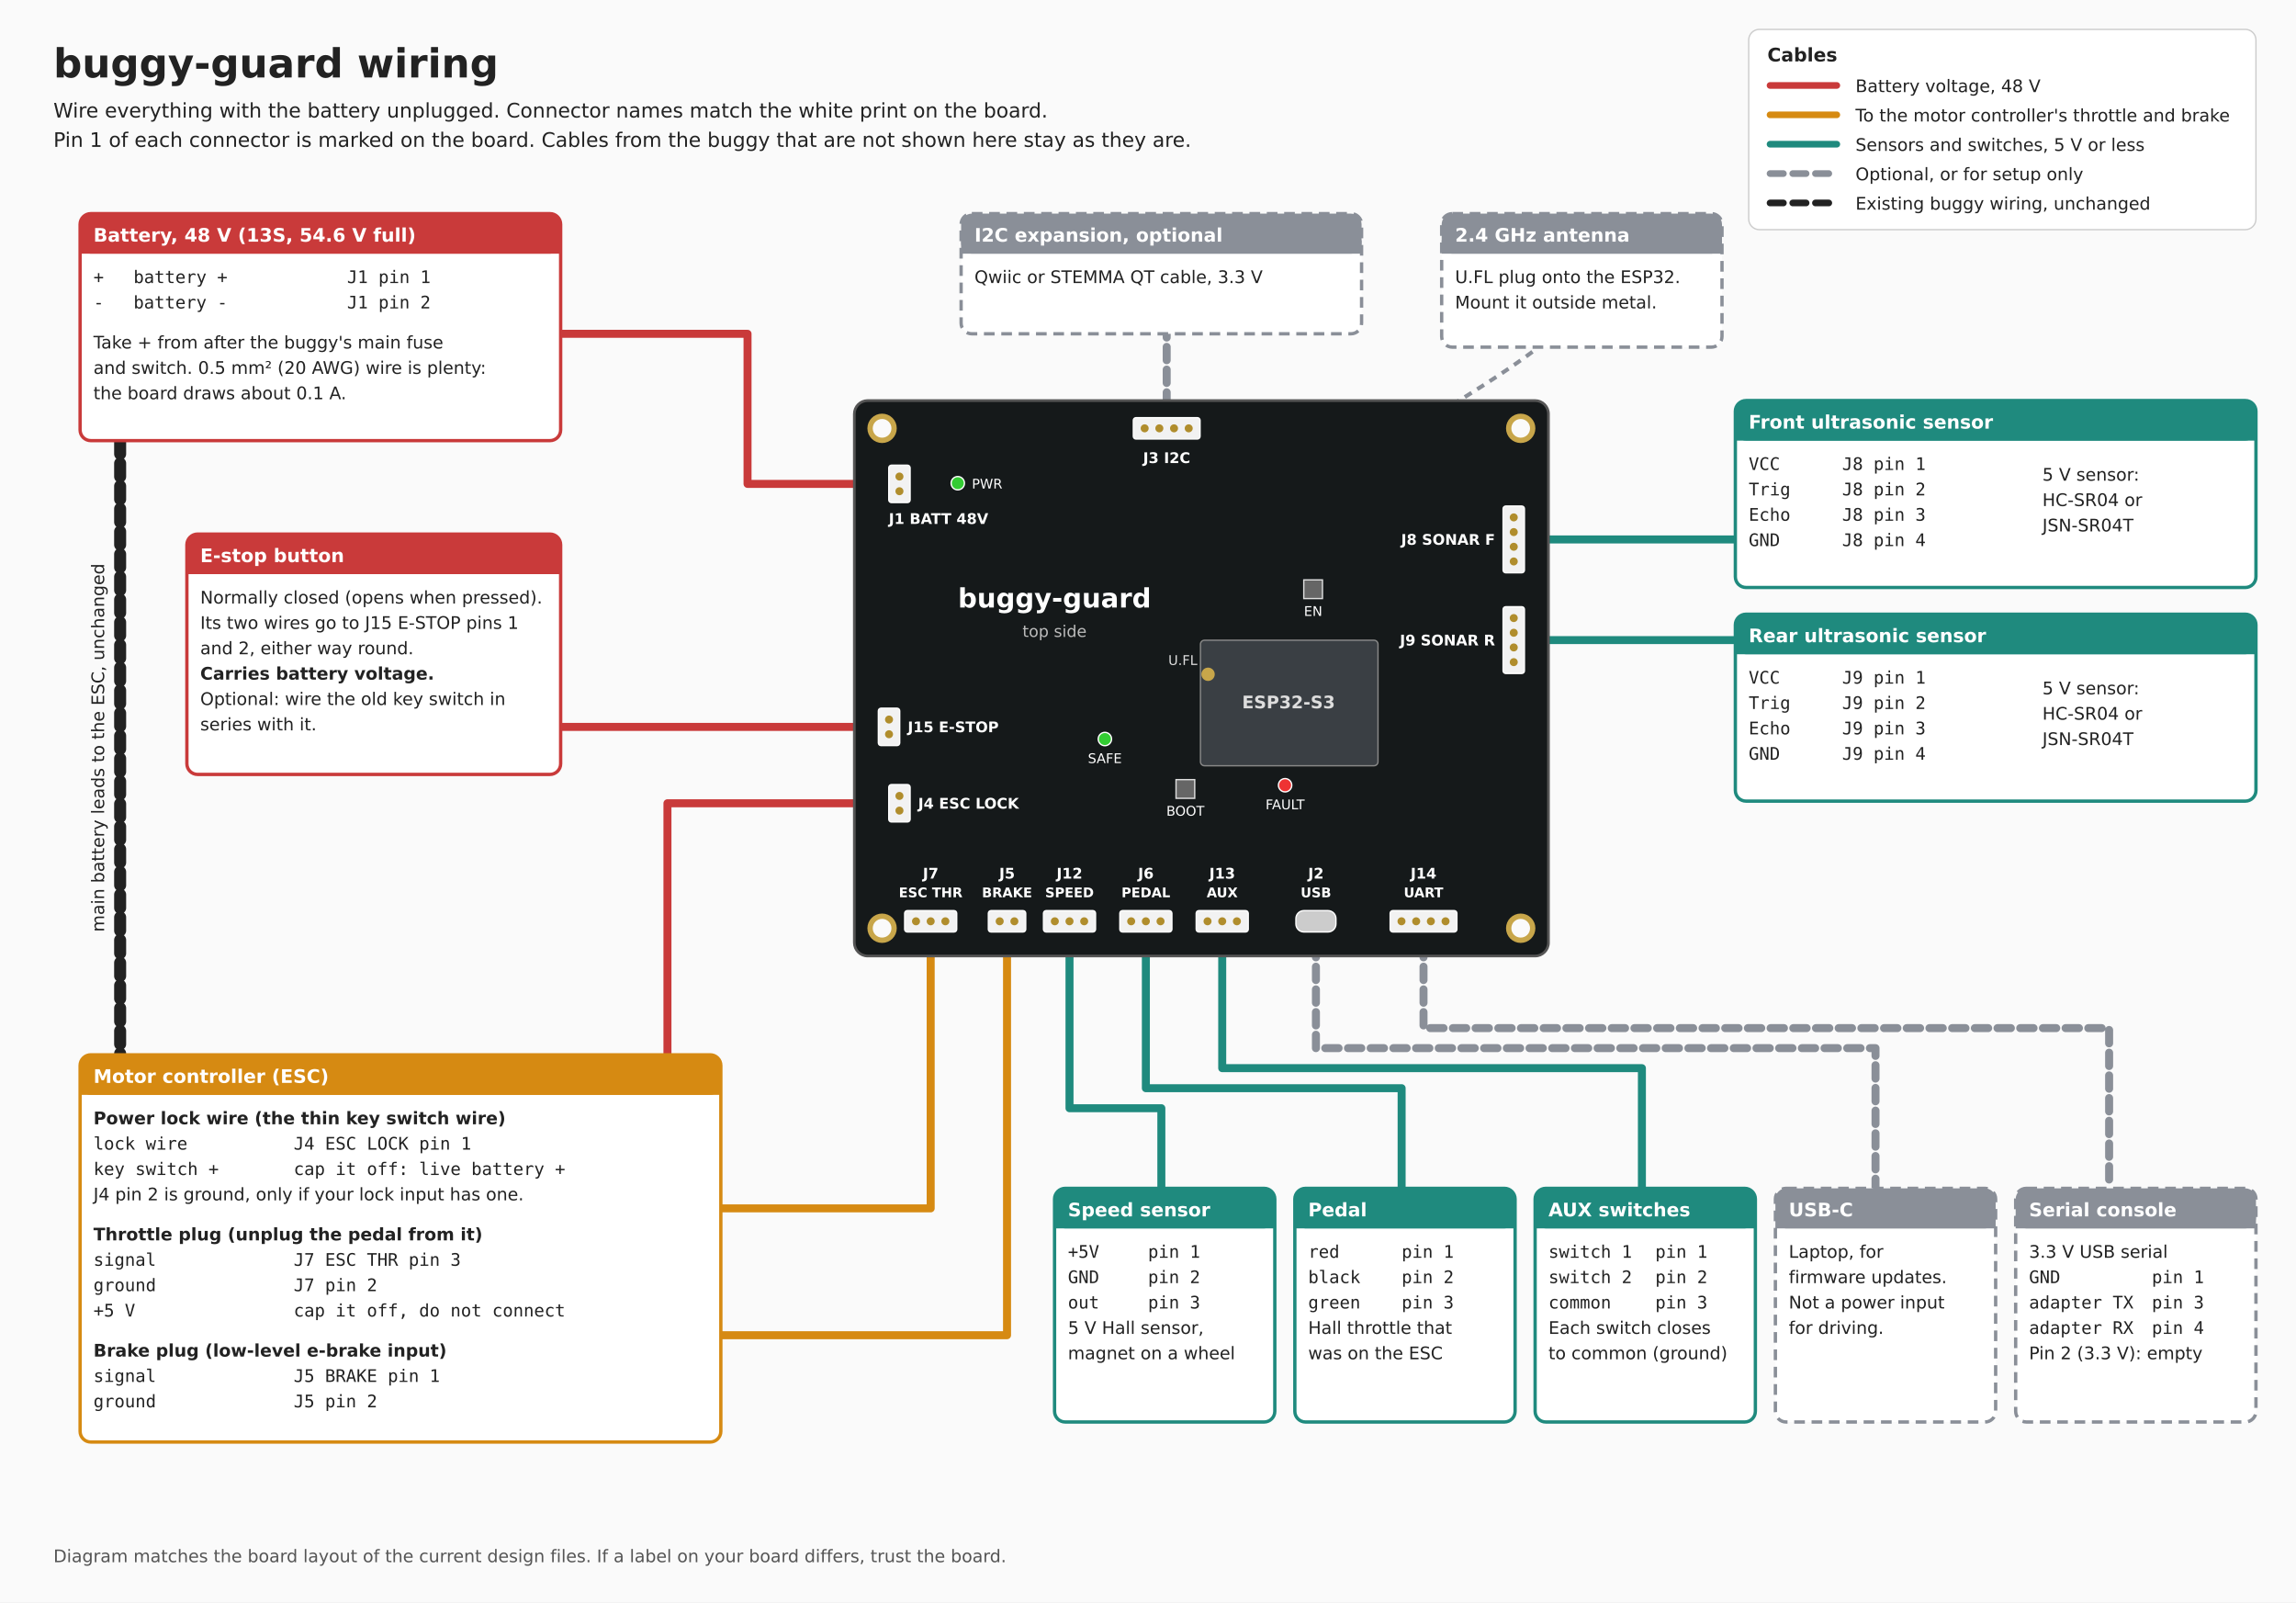
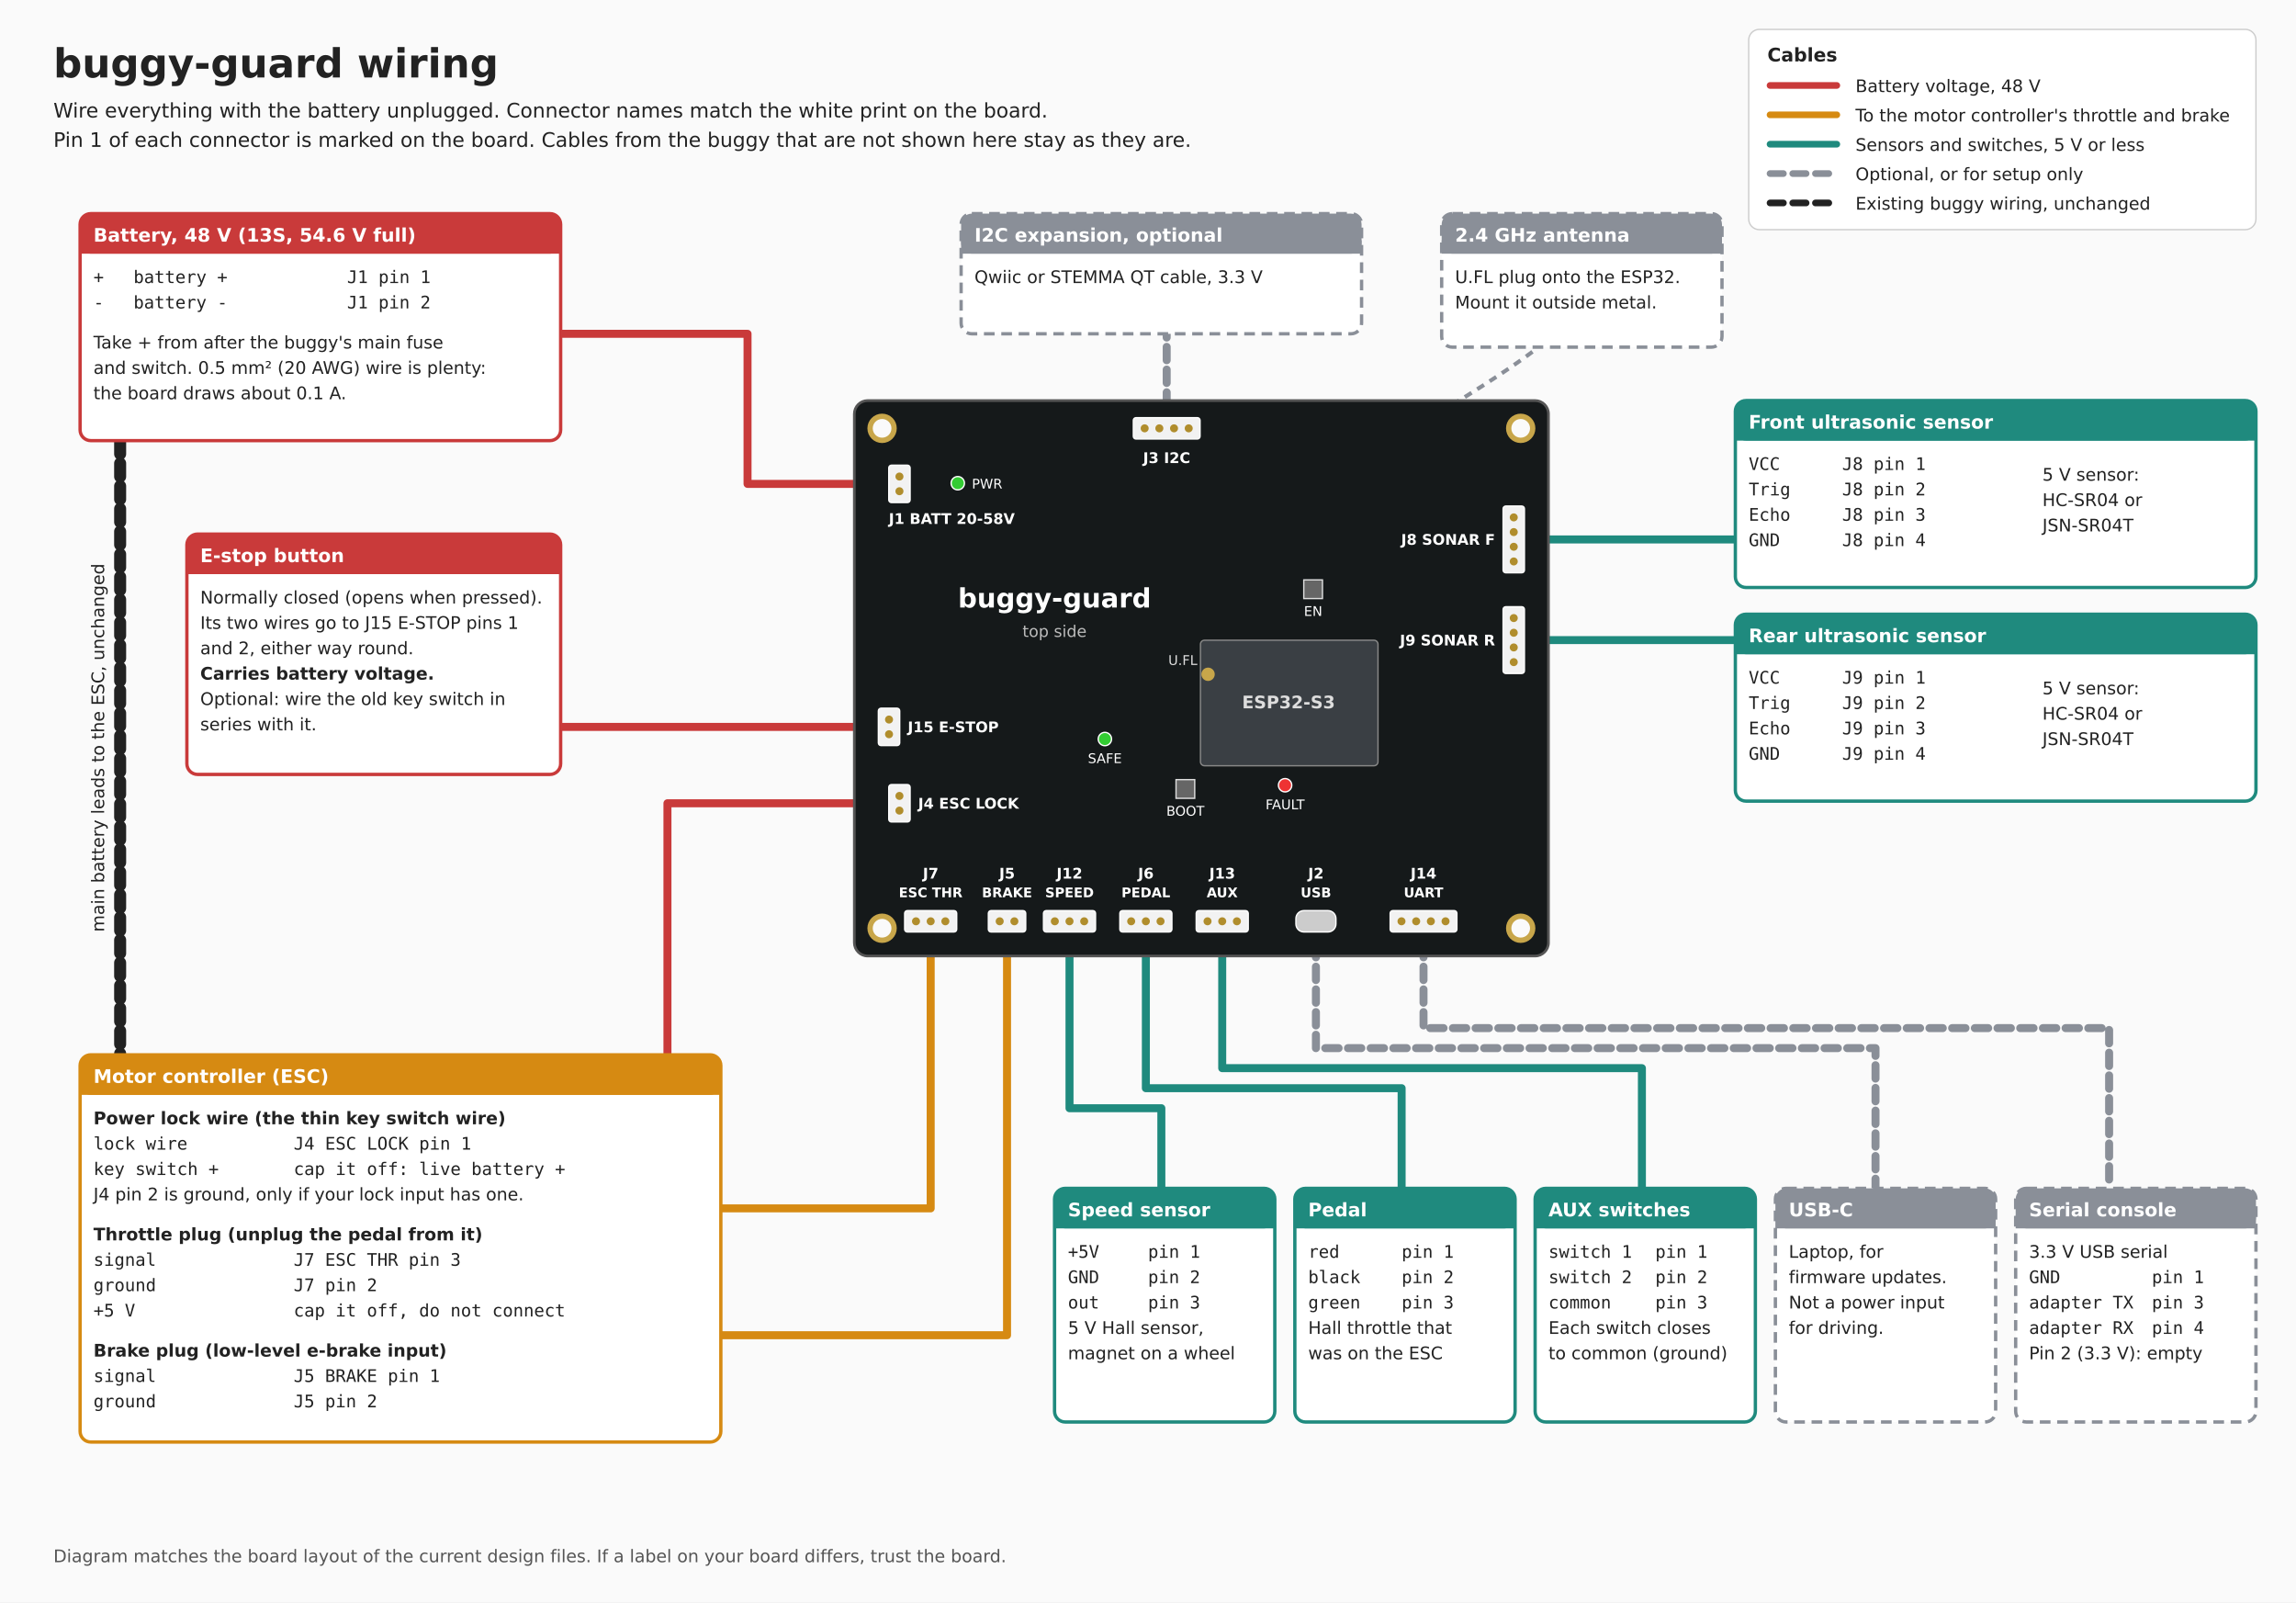
<svg xmlns="http://www.w3.org/2000/svg" viewBox="0 0 1720 1200" width="1720" height="1200" font-family="DejaVu Sans, Helvetica, Arial, sans-serif">
  <rect width="1720" height="1200" fill="#fafafa" />
  <text x="40.0" y="58.0" font-size="30" font-weight="bold" fill="#222" text-anchor="start">buggy-guard wiring</text>
  <text x="40.0" y="88.0" font-size="15" font-weight="normal" fill="#222" text-anchor="start">Wire everything with the battery unplugged. Connector names match the white print on the board.</text>
  <text x="40.0" y="110.0" font-size="15" font-weight="normal" fill="#222" text-anchor="start">Pin 1 of each connector is marked on the board. Cables from the buggy that are not shown here stay as they are.</text>
  <rect x="1310" y="22" width="380" height="150" rx="8" fill="#fff" stroke="#ccc" />
  <text x="1324.0" y="46.0" font-size="14" font-weight="bold" fill="#222" text-anchor="start">Cables</text>
  <polyline points="1326.0,64.0 1376.0,64.0" fill="none" stroke="#c93a3a" stroke-width="5" stroke-linejoin="round" stroke-linecap="round" />
  <text x="1390.0" y="69.0" font-size="13" font-weight="normal" fill="#222" text-anchor="start">Battery voltage, 48 V</text>
  <polyline points="1326.0,86.0 1376.0,86.0" fill="none" stroke="#d68a12" stroke-width="5" stroke-linejoin="round" stroke-linecap="round" />
  <text x="1390.0" y="91.0" font-size="13" font-weight="normal" fill="#222" text-anchor="start">To the motor controller's throttle and brake</text>
  <polyline points="1326.0,108.0 1376.0,108.0" fill="none" stroke="#1f8a7e" stroke-width="5" stroke-linejoin="round" stroke-linecap="round" />
  <text x="1390.0" y="113.0" font-size="13" font-weight="normal" fill="#222" text-anchor="start">Sensors and switches, 5 V or less</text>
  <polyline points="1326.0,130.0 1376.0,130.0" fill="none" stroke="#8a8f98" stroke-width="5" stroke-linejoin="round" stroke-linecap="round" stroke-dasharray="10 7" />
  <text x="1390.0" y="135.0" font-size="13" font-weight="normal" fill="#222" text-anchor="start">Optional, or for setup only</text>
  <polyline points="1326.0,152.0 1376.0,152.0" fill="none" stroke="#222" stroke-width="5" stroke-linejoin="round" stroke-linecap="round" stroke-dasharray="10 7" />
  <text x="1390.0" y="157.0" font-size="13" font-weight="normal" fill="#222" text-anchor="start">Existing buggy wiring, unchanged</text>
  <polyline points="90.0,330.0 90.0,790.0" fill="none" stroke="#222" stroke-width="9" stroke-linejoin="round" stroke-linecap="round" stroke-dasharray="10 7" />
  <text x="78.0" y="560.0" font-size="13" font-weight="normal" fill="#222" text-anchor="middle" transform="rotate(-90 78 560)">main battery leads to the ESC, unchanged</text>
  <polyline points="673.8,362.4 560.0,362.4 560.0,250.0 420.0,250.0" fill="none" stroke="#c93a3a" stroke-width="6" stroke-linejoin="round" stroke-linecap="round" />
  <polyline points="666.0,544.4 420.0,544.4" fill="none" stroke="#c93a3a" stroke-width="6" stroke-linejoin="round" stroke-linecap="round" />
  <polyline points="673.8,601.6 500.0,601.6 500.0,790.0" fill="none" stroke="#c93a3a" stroke-width="6" stroke-linejoin="round" stroke-linecap="round" />
  <polyline points="697.2,690.0 697.2,905.0 540.0,905.0" fill="none" stroke="#d68a12" stroke-width="6" stroke-linejoin="round" stroke-linecap="round" />
  <polyline points="754.4,690.0 754.4,1000.0 540.0,1000.0" fill="none" stroke="#d68a12" stroke-width="6" stroke-linejoin="round" stroke-linecap="round" />
  <polyline points="801.2,690.0 801.2,830.0 870.0,830.0 870.0,890.0" fill="none" stroke="#1f8a7e" stroke-width="6" stroke-linejoin="round" stroke-linecap="round" />
  <polyline points="858.4,690.0 858.4,815.0 1050.0,815.0 1050.0,890.0" fill="none" stroke="#1f8a7e" stroke-width="6" stroke-linejoin="round" stroke-linecap="round" />
  <polyline points="915.6,690.0 915.6,800.0 1230.0,800.0 1230.0,890.0" fill="none" stroke="#1f8a7e" stroke-width="6" stroke-linejoin="round" stroke-linecap="round" />
  <polyline points="985.8,690.0 985.8,785.0 1405.0,785.0 1405.0,890.0" fill="none" stroke="#8a8f98" stroke-width="6" stroke-linejoin="round" stroke-linecap="round" stroke-dasharray="10 7" />
  <polyline points="1066.4,690.0 1066.4,770.0 1580.0,770.0 1580.0,890.0" fill="none" stroke="#8a8f98" stroke-width="6" stroke-linejoin="round" stroke-linecap="round" stroke-dasharray="10 7" />
  <polyline points="1134.0,404.0 1300.0,404.0" fill="none" stroke="#1f8a7e" stroke-width="6" stroke-linejoin="round" stroke-linecap="round" />
  <polyline points="1134.0,479.4 1300.0,479.4" fill="none" stroke="#1f8a7e" stroke-width="6" stroke-linejoin="round" stroke-linecap="round" />
  <polyline points="874.0,320.8 874.0,250.0" fill="none" stroke="#8a8f98" stroke-width="6" stroke-linejoin="round" stroke-linecap="round" stroke-dasharray="10 7" />
  <path d="M 905 505 C 850 420, 1060 330, 1150 262" fill="none" stroke="#8a8f98" stroke-width="3" stroke-dasharray="6 5" />
  <rect x="640" y="300" width="520.0" height="416.0" rx="10" fill="#15191a" stroke="#555" stroke-width="2" />
  <circle cx="660.8" cy="320.8" r="9" fill="#fafafa" stroke="#c8a64a" stroke-width="4" />
  <circle cx="1139.2" cy="320.8" r="9" fill="#fafafa" stroke="#c8a64a" stroke-width="4" />
  <circle cx="660.8" cy="695.2" r="9" fill="#fafafa" stroke="#c8a64a" stroke-width="4" />
  <circle cx="1139.2" cy="695.2" r="9" fill="#fafafa" stroke="#c8a64a" stroke-width="4" />
  <text x="790.0" y="455.0" font-size="20" font-weight="bold" fill="#fff" text-anchor="middle">buggy-guard</text>
  <text x="790.0" y="477.0" font-size="12" font-weight="normal" fill="#bbb" text-anchor="middle">top side</text>
  <rect x="899.3" y="479.5" width="133" height="94" rx="3" fill="#3a3f44" stroke="#888" />
  <text x="965.3" y="530.5" font-size="13" font-weight="bold" fill="#ddd" text-anchor="middle">ESP32-S3</text>
  <circle cx="905" cy="505" r="5" fill="#c8a64a" />
  <text x="897.0" y="498.0" font-size="10" font-weight="normal" fill="#ddd" text-anchor="end">U.FL</text>
  <circle cx="717.5" cy="361.9" r="5" fill="#3c3" stroke="#fff" stroke-width="1" />
  <text x="739.5" y="365.9" font-size="10" font-weight="normal" fill="#fff" text-anchor="middle">PWR</text>
  <circle cx="827.7" cy="553.5" r="5" fill="#3c3" stroke="#fff" stroke-width="1" />
  <text x="827.7" y="571.5" font-size="10" font-weight="normal" fill="#fff" text-anchor="middle">SAFE</text>
  <circle cx="962.7" cy="588.1" r="5" fill="#e33" stroke="#fff" stroke-width="1" />
  <text x="962.7" y="606.1" font-size="10" font-weight="normal" fill="#fff" text-anchor="middle">FAULT</text>
  <rect x="976.7" y="434.3" width="14" height="14" fill="#666" stroke="#ddd" />
  <text x="983.7" y="461.3" font-size="10" font-weight="normal" fill="#fff" text-anchor="middle">EN</text>
  <rect x="881.0" y="583.9" width="14" height="14" fill="#666" stroke="#ddd" />
  <text x="888.0" y="610.9" font-size="10" font-weight="normal" fill="#fff" text-anchor="middle">BOOT</text>
  <rect x="665.8" y="348.4" width="16" height="28" rx="2" fill="#f2f2f2" stroke="#fff" stroke-width="1" />
  <circle cx="673.8" cy="356.9" r="3" fill="#b08d2c" />
  <circle cx="673.8" cy="367.9" r="3" fill="#b08d2c" />
-   <text x="665.8" y="392.4" font-size="11" font-weight="bold" fill="#fff" text-anchor="start">J1 BATT 48V</text>
+   <text x="665.8" y="392.4" font-size="11" font-weight="bold" fill="#fff" text-anchor="start">J1 BATT 20-58V</text>
  <rect x="658.0" y="530.4" width="16" height="28" rx="2" fill="#f2f2f2" stroke="#fff" stroke-width="1" />
  <circle cx="666.0" cy="538.9" r="3" fill="#b08d2c" />
  <circle cx="666.0" cy="549.9" r="3" fill="#b08d2c" />
  <text x="680.0" y="548.4" font-size="11" font-weight="bold" fill="#fff" text-anchor="start">J15 E-STOP</text>
  <rect x="665.8" y="587.6" width="16" height="28" rx="2" fill="#f2f2f2" stroke="#fff" stroke-width="1" />
  <circle cx="673.8" cy="596.1" r="3" fill="#b08d2c" />
  <circle cx="673.8" cy="607.1" r="3" fill="#b08d2c" />
  <text x="687.8" y="605.6" font-size="11" font-weight="bold" fill="#fff" text-anchor="start">J4 ESC LOCK</text>
  <rect x="677.7" y="682.0" width="39" height="16" rx="2" fill="#f2f2f2" stroke="#fff" stroke-width="1" />
  <circle cx="686.2" cy="690.0" r="3" fill="#b08d2c" />
  <circle cx="697.2" cy="690.0" r="3" fill="#b08d2c" />
  <circle cx="708.2" cy="690.0" r="3" fill="#b08d2c" />
  <text x="697.2" y="658.0" font-size="11" font-weight="bold" fill="#fff" text-anchor="middle">J7</text>
  <text x="697.2" y="672.0" font-size="10" font-weight="bold" fill="#fff" text-anchor="middle">ESC THR</text>
  <rect x="740.4" y="682.0" width="28" height="16" rx="2" fill="#f2f2f2" stroke="#fff" stroke-width="1" />
  <circle cx="748.9" cy="690.0" r="3" fill="#b08d2c" />
  <circle cx="759.9" cy="690.0" r="3" fill="#b08d2c" />
  <text x="754.4" y="658.0" font-size="11" font-weight="bold" fill="#fff" text-anchor="middle">J5</text>
  <text x="754.4" y="672.0" font-size="10" font-weight="bold" fill="#fff" text-anchor="middle">BRAKE</text>
  <rect x="781.7" y="682.0" width="39" height="16" rx="2" fill="#f2f2f2" stroke="#fff" stroke-width="1" />
  <circle cx="790.2" cy="690.0" r="3" fill="#b08d2c" />
  <circle cx="801.2" cy="690.0" r="3" fill="#b08d2c" />
  <circle cx="812.2" cy="690.0" r="3" fill="#b08d2c" />
  <text x="801.2" y="658.0" font-size="11" font-weight="bold" fill="#fff" text-anchor="middle">J12</text>
  <text x="801.2" y="672.0" font-size="10" font-weight="bold" fill="#fff" text-anchor="middle">SPEED</text>
  <rect x="838.9" y="682.0" width="39" height="16" rx="2" fill="#f2f2f2" stroke="#fff" stroke-width="1" />
  <circle cx="847.4" cy="690.0" r="3" fill="#b08d2c" />
  <circle cx="858.4" cy="690.0" r="3" fill="#b08d2c" />
  <circle cx="869.4" cy="690.0" r="3" fill="#b08d2c" />
  <text x="858.4" y="658.0" font-size="11" font-weight="bold" fill="#fff" text-anchor="middle">J6</text>
  <text x="858.4" y="672.0" font-size="10" font-weight="bold" fill="#fff" text-anchor="middle">PEDAL</text>
  <rect x="896.1" y="682.0" width="39" height="16" rx="2" fill="#f2f2f2" stroke="#fff" stroke-width="1" />
  <circle cx="904.6" cy="690.0" r="3" fill="#b08d2c" />
  <circle cx="915.6" cy="690.0" r="3" fill="#b08d2c" />
  <circle cx="926.6" cy="690.0" r="3" fill="#b08d2c" />
  <text x="915.6" y="658.0" font-size="11" font-weight="bold" fill="#fff" text-anchor="middle">J13</text>
  <text x="915.6" y="672.0" font-size="10" font-weight="bold" fill="#fff" text-anchor="middle">AUX</text>
  <rect x="970.8" y="682.0" width="30" height="16" rx="6" fill="#ccc" stroke="#fff" />
  <text x="985.8" y="658.0" font-size="11" font-weight="bold" fill="#fff" text-anchor="middle">J2</text>
  <text x="985.8" y="672.0" font-size="10" font-weight="bold" fill="#fff" text-anchor="middle">USB</text>
  <rect x="1041.4" y="682.0" width="50" height="16" rx="2" fill="#f2f2f2" stroke="#fff" stroke-width="1" />
  <circle cx="1049.9" cy="690.0" r="3" fill="#b08d2c" />
  <circle cx="1060.9" cy="690.0" r="3" fill="#b08d2c" />
  <circle cx="1071.9" cy="690.0" r="3" fill="#b08d2c" />
  <circle cx="1082.9" cy="690.0" r="3" fill="#b08d2c" />
  <text x="1066.4" y="658.0" font-size="11" font-weight="bold" fill="#fff" text-anchor="middle">J14</text>
  <text x="1066.4" y="672.0" font-size="10" font-weight="bold" fill="#fff" text-anchor="middle">UART</text>
  <rect x="1126.0" y="379.0" width="16" height="50" rx="2" fill="#f2f2f2" stroke="#fff" stroke-width="1" />
  <circle cx="1134.0" cy="387.5" r="3" fill="#b08d2c" />
  <circle cx="1134.0" cy="398.5" r="3" fill="#b08d2c" />
  <circle cx="1134.0" cy="409.5" r="3" fill="#b08d2c" />
  <circle cx="1134.0" cy="420.5" r="3" fill="#b08d2c" />
  <text x="1120.0" y="408.0" font-size="11" font-weight="bold" fill="#fff" text-anchor="end">J8 SONAR F</text>
  <rect x="1126.0" y="454.4" width="16" height="50" rx="2" fill="#f2f2f2" stroke="#fff" stroke-width="1" />
  <circle cx="1134.0" cy="462.9" r="3" fill="#b08d2c" />
  <circle cx="1134.0" cy="473.9" r="3" fill="#b08d2c" />
  <circle cx="1134.0" cy="484.9" r="3" fill="#b08d2c" />
  <circle cx="1134.0" cy="495.9" r="3" fill="#b08d2c" />
  <text x="1120.0" y="483.4" font-size="11" font-weight="bold" fill="#fff" text-anchor="end">J9 SONAR R</text>
  <rect x="849.0" y="312.8" width="50" height="16" rx="2" fill="#f2f2f2" stroke="#fff" stroke-width="1" />
  <circle cx="857.5" cy="320.8" r="3" fill="#b08d2c" />
  <circle cx="868.5" cy="320.8" r="3" fill="#b08d2c" />
  <circle cx="879.5" cy="320.8" r="3" fill="#b08d2c" />
  <circle cx="890.5" cy="320.8" r="3" fill="#b08d2c" />
  <text x="874.0" y="346.8" font-size="11" font-weight="bold" fill="#fff" text-anchor="middle">J3 I2C</text>
  <rect x="60" y="160" width="360" height="170" rx="8" fill="#fff" stroke="#c93a3a" stroke-width="2.5" />
  <rect x="60" y="160" width="360" height="30" rx="8" fill="#c93a3a" />
  <rect x="60" y="180" width="360" height="10" fill="#c93a3a" />
  <text x="70.0" y="181.0" font-size="14" font-weight="bold" fill="#fff" text-anchor="start">Battery, 48 V (13S, 54.6 V full)</text>
  <text x="70.0" y="212.0" font-size="13" font-weight="normal" fill="#222" text-anchor="start" font-family="DejaVu Sans Mono, Menlo, monospace">+</text>
  <text x="100.0" y="212.0" font-size="13" font-weight="normal" fill="#222" text-anchor="start" font-family="DejaVu Sans Mono, Menlo, monospace">battery +</text>
  <text x="260.0" y="212.0" font-size="13" font-weight="normal" fill="#222" text-anchor="start" font-family="DejaVu Sans Mono, Menlo, monospace">J1 pin 1</text>
  <text x="70.0" y="231.0" font-size="13" font-weight="normal" fill="#222" text-anchor="start" font-family="DejaVu Sans Mono, Menlo, monospace">-</text>
  <text x="100.0" y="231.0" font-size="13" font-weight="normal" fill="#222" text-anchor="start" font-family="DejaVu Sans Mono, Menlo, monospace">battery -</text>
  <text x="260.0" y="231.0" font-size="13" font-weight="normal" fill="#222" text-anchor="start" font-family="DejaVu Sans Mono, Menlo, monospace">J1 pin 2</text>
  <text x="70.0" y="261.0" font-size="13" font-weight="normal" fill="#222" text-anchor="start">Take + from after the buggy's main fuse</text>
  <text x="70.0" y="280.0" font-size="13" font-weight="normal" fill="#222" text-anchor="start">and switch. 0.5 mm² (20 AWG) wire is plenty:</text>
  <text x="70.0" y="299.0" font-size="13" font-weight="normal" fill="#222" text-anchor="start">the board draws about 0.1 A.</text>
  <rect x="140" y="400" width="280" height="180" rx="8" fill="#fff" stroke="#c93a3a" stroke-width="2.5" />
  <rect x="140" y="400" width="280" height="30" rx="8" fill="#c93a3a" />
  <rect x="140" y="420" width="280" height="10" fill="#c93a3a" />
  <text x="150.0" y="421.0" font-size="14" font-weight="bold" fill="#fff" text-anchor="start">E-stop button</text>
  <text x="150.0" y="452.0" font-size="13" font-weight="normal" fill="#222" text-anchor="start">Normally closed (opens when pressed).</text>
  <text x="150.0" y="471.0" font-size="13" font-weight="normal" fill="#222" text-anchor="start">Its two wires go to J15 E-STOP pins 1</text>
  <text x="150.0" y="490.0" font-size="13" font-weight="normal" fill="#222" text-anchor="start">and 2, either way round.</text>
  <text x="150.0" y="509.0" font-size="13" font-weight="bold" fill="#222" text-anchor="start">Carries battery voltage.</text>
  <text x="150.0" y="528.0" font-size="13" font-weight="normal" fill="#222" text-anchor="start">Optional: wire the old key switch in</text>
  <text x="150.0" y="547.0" font-size="13" font-weight="normal" fill="#222" text-anchor="start">series with it.</text>
  <rect x="60" y="790" width="480" height="290" rx="8" fill="#fff" stroke="#d68a12" stroke-width="2.5" />
  <rect x="60" y="790" width="480" height="30" rx="8" fill="#d68a12" />
  <rect x="60" y="810" width="480" height="10" fill="#d68a12" />
  <text x="70.0" y="811.0" font-size="14" font-weight="bold" fill="#fff" text-anchor="start">Motor controller (ESC)</text>
  <text x="70.0" y="842.0" font-size="13" font-weight="bold" fill="#222" text-anchor="start">Power lock wire (the thin key switch wire)</text>
  <text x="70.0" y="861.0" font-size="13" font-weight="normal" fill="#222" text-anchor="start" font-family="DejaVu Sans Mono, Menlo, monospace">lock wire</text>
  <text x="220.0" y="861.0" font-size="13" font-weight="normal" fill="#222" text-anchor="start" font-family="DejaVu Sans Mono, Menlo, monospace">J4 ESC LOCK pin 1</text>
  <text x="70.0" y="880.0" font-size="13" font-weight="normal" fill="#222" text-anchor="start" font-family="DejaVu Sans Mono, Menlo, monospace">key switch +</text>
  <text x="220.0" y="880.0" font-size="13" font-weight="normal" fill="#222" text-anchor="start" font-family="DejaVu Sans Mono, Menlo, monospace">cap it off: live battery +</text>
  <text x="70.0" y="899.0" font-size="13" font-weight="normal" fill="#222" text-anchor="start">J4 pin 2 is ground, only if your lock input has one.</text>
  <text x="70.0" y="929.0" font-size="13" font-weight="bold" fill="#222" text-anchor="start">Throttle plug (unplug the pedal from it)</text>
  <text x="70.0" y="948.0" font-size="13" font-weight="normal" fill="#222" text-anchor="start" font-family="DejaVu Sans Mono, Menlo, monospace">signal</text>
  <text x="220.0" y="948.0" font-size="13" font-weight="normal" fill="#222" text-anchor="start" font-family="DejaVu Sans Mono, Menlo, monospace">J7 ESC THR pin 3</text>
  <text x="70.0" y="967.0" font-size="13" font-weight="normal" fill="#222" text-anchor="start" font-family="DejaVu Sans Mono, Menlo, monospace">ground</text>
  <text x="220.0" y="967.0" font-size="13" font-weight="normal" fill="#222" text-anchor="start" font-family="DejaVu Sans Mono, Menlo, monospace">J7 pin 2</text>
  <text x="70.0" y="986.0" font-size="13" font-weight="normal" fill="#222" text-anchor="start" font-family="DejaVu Sans Mono, Menlo, monospace">+5 V</text>
  <text x="220.0" y="986.0" font-size="13" font-weight="normal" fill="#222" text-anchor="start" font-family="DejaVu Sans Mono, Menlo, monospace">cap it off, do not connect</text>
  <text x="70.0" y="1016.0" font-size="13" font-weight="bold" fill="#222" text-anchor="start">Brake plug (low-level e-brake input)</text>
  <text x="70.0" y="1035.0" font-size="13" font-weight="normal" fill="#222" text-anchor="start" font-family="DejaVu Sans Mono, Menlo, monospace">signal</text>
  <text x="220.0" y="1035.0" font-size="13" font-weight="normal" fill="#222" text-anchor="start" font-family="DejaVu Sans Mono, Menlo, monospace">J5 BRAKE pin 1</text>
  <text x="70.0" y="1054.0" font-size="13" font-weight="normal" fill="#222" text-anchor="start" font-family="DejaVu Sans Mono, Menlo, monospace">ground</text>
  <text x="220.0" y="1054.0" font-size="13" font-weight="normal" fill="#222" text-anchor="start" font-family="DejaVu Sans Mono, Menlo, monospace">J5 pin 2</text>
  <rect x="790" y="890" width="165" height="175" rx="8" fill="#fff" stroke="#1f8a7e" stroke-width="2.5" />
  <rect x="790" y="890" width="165" height="30" rx="8" fill="#1f8a7e" />
  <rect x="790" y="910" width="165" height="10" fill="#1f8a7e" />
  <text x="800.0" y="911.0" font-size="14" font-weight="bold" fill="#fff" text-anchor="start">Speed sensor</text>
  <text x="800.0" y="942.0" font-size="13" font-weight="normal" fill="#222" text-anchor="start" font-family="DejaVu Sans Mono, Menlo, monospace">+5V</text>
  <text x="860.0" y="942.0" font-size="13" font-weight="normal" fill="#222" text-anchor="start" font-family="DejaVu Sans Mono, Menlo, monospace">pin 1</text>
  <text x="800.0" y="961.0" font-size="13" font-weight="normal" fill="#222" text-anchor="start" font-family="DejaVu Sans Mono, Menlo, monospace">GND</text>
  <text x="860.0" y="961.0" font-size="13" font-weight="normal" fill="#222" text-anchor="start" font-family="DejaVu Sans Mono, Menlo, monospace">pin 2</text>
  <text x="800.0" y="980.0" font-size="13" font-weight="normal" fill="#222" text-anchor="start" font-family="DejaVu Sans Mono, Menlo, monospace">out</text>
  <text x="860.0" y="980.0" font-size="13" font-weight="normal" fill="#222" text-anchor="start" font-family="DejaVu Sans Mono, Menlo, monospace">pin 3</text>
  <text x="800.0" y="999.0" font-size="13" font-weight="normal" fill="#222" text-anchor="start">5 V Hall sensor,</text>
  <text x="800.0" y="1018.0" font-size="13" font-weight="normal" fill="#222" text-anchor="start">magnet on a wheel</text>
  <rect x="970" y="890" width="165" height="175" rx="8" fill="#fff" stroke="#1f8a7e" stroke-width="2.5" />
  <rect x="970" y="890" width="165" height="30" rx="8" fill="#1f8a7e" />
  <rect x="970" y="910" width="165" height="10" fill="#1f8a7e" />
  <text x="980.0" y="911.0" font-size="14" font-weight="bold" fill="#fff" text-anchor="start">Pedal</text>
  <text x="980.0" y="942.0" font-size="13" font-weight="normal" fill="#222" text-anchor="start" font-family="DejaVu Sans Mono, Menlo, monospace">red</text>
  <text x="1050.0" y="942.0" font-size="13" font-weight="normal" fill="#222" text-anchor="start" font-family="DejaVu Sans Mono, Menlo, monospace">pin 1</text>
  <text x="980.0" y="961.0" font-size="13" font-weight="normal" fill="#222" text-anchor="start" font-family="DejaVu Sans Mono, Menlo, monospace">black</text>
  <text x="1050.0" y="961.0" font-size="13" font-weight="normal" fill="#222" text-anchor="start" font-family="DejaVu Sans Mono, Menlo, monospace">pin 2</text>
  <text x="980.0" y="980.0" font-size="13" font-weight="normal" fill="#222" text-anchor="start" font-family="DejaVu Sans Mono, Menlo, monospace">green</text>
  <text x="1050.0" y="980.0" font-size="13" font-weight="normal" fill="#222" text-anchor="start" font-family="DejaVu Sans Mono, Menlo, monospace">pin 3</text>
  <text x="980.0" y="999.0" font-size="13" font-weight="normal" fill="#222" text-anchor="start">Hall throttle that</text>
  <text x="980.0" y="1018.0" font-size="13" font-weight="normal" fill="#222" text-anchor="start">was on the ESC</text>
  <rect x="1150" y="890" width="165" height="175" rx="8" fill="#fff" stroke="#1f8a7e" stroke-width="2.5" />
  <rect x="1150" y="890" width="165" height="30" rx="8" fill="#1f8a7e" />
  <rect x="1150" y="910" width="165" height="10" fill="#1f8a7e" />
  <text x="1160.0" y="911.0" font-size="14" font-weight="bold" fill="#fff" text-anchor="start">AUX switches</text>
  <text x="1160.0" y="942.0" font-size="13" font-weight="normal" fill="#222" text-anchor="start" font-family="DejaVu Sans Mono, Menlo, monospace">switch 1</text>
  <text x="1240.0" y="942.0" font-size="13" font-weight="normal" fill="#222" text-anchor="start" font-family="DejaVu Sans Mono, Menlo, monospace">pin 1</text>
  <text x="1160.0" y="961.0" font-size="13" font-weight="normal" fill="#222" text-anchor="start" font-family="DejaVu Sans Mono, Menlo, monospace">switch 2</text>
  <text x="1240.0" y="961.0" font-size="13" font-weight="normal" fill="#222" text-anchor="start" font-family="DejaVu Sans Mono, Menlo, monospace">pin 2</text>
  <text x="1160.0" y="980.0" font-size="13" font-weight="normal" fill="#222" text-anchor="start" font-family="DejaVu Sans Mono, Menlo, monospace">common</text>
  <text x="1240.0" y="980.0" font-size="13" font-weight="normal" fill="#222" text-anchor="start" font-family="DejaVu Sans Mono, Menlo, monospace">pin 3</text>
  <text x="1160.0" y="999.0" font-size="13" font-weight="normal" fill="#222" text-anchor="start">Each switch closes</text>
  <text x="1160.0" y="1018.0" font-size="13" font-weight="normal" fill="#222" text-anchor="start">to common (ground)</text>
  <rect x="1330" y="890" width="165" height="175" rx="8" fill="#fff" stroke="#8a8f98" stroke-width="2.5" stroke-dasharray="8 5" />
  <rect x="1330" y="890" width="165" height="30" rx="8" fill="#8a8f98" />
  <rect x="1330" y="910" width="165" height="10" fill="#8a8f98" />
  <text x="1340.0" y="911.0" font-size="14" font-weight="bold" fill="#fff" text-anchor="start">USB-C</text>
  <text x="1340.0" y="942.0" font-size="13" font-weight="normal" fill="#222" text-anchor="start">Laptop, for</text>
  <text x="1340.0" y="961.0" font-size="13" font-weight="normal" fill="#222" text-anchor="start">firmware updates.</text>
  <text x="1340.0" y="980.0" font-size="13" font-weight="normal" fill="#222" text-anchor="start">Not a power input</text>
  <text x="1340.0" y="999.0" font-size="13" font-weight="normal" fill="#222" text-anchor="start">for driving.</text>
  <rect x="1510" y="890" width="180" height="175" rx="8" fill="#fff" stroke="#8a8f98" stroke-width="2.5" stroke-dasharray="8 5" />
  <rect x="1510" y="890" width="180" height="30" rx="8" fill="#8a8f98" />
  <rect x="1510" y="910" width="180" height="10" fill="#8a8f98" />
  <text x="1520.0" y="911.0" font-size="14" font-weight="bold" fill="#fff" text-anchor="start">Serial console</text>
  <text x="1520.0" y="942.0" font-size="13" font-weight="normal" fill="#222" text-anchor="start">3.3 V USB serial</text>
  <text x="1520.0" y="961.0" font-size="13" font-weight="normal" fill="#222" text-anchor="start" font-family="DejaVu Sans Mono, Menlo, monospace">GND</text>
  <text x="1612.0" y="961.0" font-size="13" font-weight="normal" fill="#222" text-anchor="start" font-family="DejaVu Sans Mono, Menlo, monospace">pin 1</text>
  <text x="1520.0" y="980.0" font-size="13" font-weight="normal" fill="#222" text-anchor="start" font-family="DejaVu Sans Mono, Menlo, monospace">adapter TX</text>
  <text x="1612.0" y="980.0" font-size="13" font-weight="normal" fill="#222" text-anchor="start" font-family="DejaVu Sans Mono, Menlo, monospace">pin 3</text>
  <text x="1520.0" y="999.0" font-size="13" font-weight="normal" fill="#222" text-anchor="start" font-family="DejaVu Sans Mono, Menlo, monospace">adapter RX</text>
  <text x="1612.0" y="999.0" font-size="13" font-weight="normal" fill="#222" text-anchor="start" font-family="DejaVu Sans Mono, Menlo, monospace">pin 4</text>
  <text x="1520.0" y="1018.0" font-size="13" font-weight="normal" fill="#222" text-anchor="start">Pin 2 (3.3 V): empty</text>
  <rect x="1300" y="300" width="390" height="140" rx="8" fill="#fff" stroke="#1f8a7e" stroke-width="2.5" />
  <rect x="1300" y="300" width="390" height="30" rx="8" fill="#1f8a7e" />
  <rect x="1300" y="320" width="390" height="10" fill="#1f8a7e" />
  <text x="1310.0" y="321.0" font-size="14" font-weight="bold" fill="#fff" text-anchor="start">Front ultrasonic sensor</text>
  <text x="1310.0" y="352.0" font-size="13" font-weight="normal" fill="#222" text-anchor="start" font-family="DejaVu Sans Mono, Menlo, monospace">VCC</text>
  <text x="1380.0" y="352.0" font-size="13" font-weight="normal" fill="#222" text-anchor="start" font-family="DejaVu Sans Mono, Menlo, monospace">J8 pin 1</text>
  <text x="1310.0" y="371.0" font-size="13" font-weight="normal" fill="#222" text-anchor="start" font-family="DejaVu Sans Mono, Menlo, monospace">Trig</text>
  <text x="1380.0" y="371.0" font-size="13" font-weight="normal" fill="#222" text-anchor="start" font-family="DejaVu Sans Mono, Menlo, monospace">J8 pin 2</text>
  <text x="1310.0" y="390.0" font-size="13" font-weight="normal" fill="#222" text-anchor="start" font-family="DejaVu Sans Mono, Menlo, monospace">Echo</text>
  <text x="1380.0" y="390.0" font-size="13" font-weight="normal" fill="#222" text-anchor="start" font-family="DejaVu Sans Mono, Menlo, monospace">J8 pin 3</text>
  <text x="1310.0" y="409.0" font-size="13" font-weight="normal" fill="#222" text-anchor="start" font-family="DejaVu Sans Mono, Menlo, monospace">GND</text>
  <text x="1380.0" y="409.0" font-size="13" font-weight="normal" fill="#222" text-anchor="start" font-family="DejaVu Sans Mono, Menlo, monospace">J8 pin 4</text>
  <text x="1530.0" y="360.0" font-size="13" font-weight="normal" fill="#222" text-anchor="start">5 V sensor:</text>
  <text x="1530.0" y="379.0" font-size="13" font-weight="normal" fill="#222" text-anchor="start">HC-SR04 or</text>
  <text x="1530.0" y="398.0" font-size="13" font-weight="normal" fill="#222" text-anchor="start">JSN-SR04T</text>
  <rect x="1300" y="460" width="390" height="140" rx="8" fill="#fff" stroke="#1f8a7e" stroke-width="2.5" />
  <rect x="1300" y="460" width="390" height="30" rx="8" fill="#1f8a7e" />
  <rect x="1300" y="480" width="390" height="10" fill="#1f8a7e" />
  <text x="1310.0" y="481.0" font-size="14" font-weight="bold" fill="#fff" text-anchor="start">Rear ultrasonic sensor</text>
  <text x="1310.0" y="512.0" font-size="13" font-weight="normal" fill="#222" text-anchor="start" font-family="DejaVu Sans Mono, Menlo, monospace">VCC</text>
  <text x="1380.0" y="512.0" font-size="13" font-weight="normal" fill="#222" text-anchor="start" font-family="DejaVu Sans Mono, Menlo, monospace">J9 pin 1</text>
  <text x="1310.0" y="531.0" font-size="13" font-weight="normal" fill="#222" text-anchor="start" font-family="DejaVu Sans Mono, Menlo, monospace">Trig</text>
  <text x="1380.0" y="531.0" font-size="13" font-weight="normal" fill="#222" text-anchor="start" font-family="DejaVu Sans Mono, Menlo, monospace">J9 pin 2</text>
  <text x="1310.0" y="550.0" font-size="13" font-weight="normal" fill="#222" text-anchor="start" font-family="DejaVu Sans Mono, Menlo, monospace">Echo</text>
  <text x="1380.0" y="550.0" font-size="13" font-weight="normal" fill="#222" text-anchor="start" font-family="DejaVu Sans Mono, Menlo, monospace">J9 pin 3</text>
  <text x="1310.0" y="569.0" font-size="13" font-weight="normal" fill="#222" text-anchor="start" font-family="DejaVu Sans Mono, Menlo, monospace">GND</text>
  <text x="1380.0" y="569.0" font-size="13" font-weight="normal" fill="#222" text-anchor="start" font-family="DejaVu Sans Mono, Menlo, monospace">J9 pin 4</text>
  <text x="1530.0" y="520.0" font-size="13" font-weight="normal" fill="#222" text-anchor="start">5 V sensor:</text>
  <text x="1530.0" y="539.0" font-size="13" font-weight="normal" fill="#222" text-anchor="start">HC-SR04 or</text>
  <text x="1530.0" y="558.0" font-size="13" font-weight="normal" fill="#222" text-anchor="start">JSN-SR04T</text>
  <rect x="1080" y="160" width="210" height="100" rx="8" fill="#fff" stroke="#8a8f98" stroke-width="2.5" stroke-dasharray="8 5" />
  <rect x="1080" y="160" width="210" height="30" rx="8" fill="#8a8f98" />
  <rect x="1080" y="180" width="210" height="10" fill="#8a8f98" />
  <text x="1090.0" y="181.0" font-size="14" font-weight="bold" fill="#fff" text-anchor="start">2.4 GHz antenna</text>
  <text x="1090.0" y="212.0" font-size="13" font-weight="normal" fill="#222" text-anchor="start">U.FL plug onto the ESP32.</text>
  <text x="1090.0" y="231.0" font-size="13" font-weight="normal" fill="#222" text-anchor="start">Mount it outside metal.</text>
  <rect x="720" y="160" width="300" height="90" rx="8" fill="#fff" stroke="#8a8f98" stroke-width="2.5" stroke-dasharray="8 5" />
  <rect x="720" y="160" width="300" height="30" rx="8" fill="#8a8f98" />
  <rect x="720" y="180" width="300" height="10" fill="#8a8f98" />
  <text x="730.0" y="181.0" font-size="14" font-weight="bold" fill="#fff" text-anchor="start">I2C expansion, optional</text>
  <text x="730.0" y="212.0" font-size="13" font-weight="normal" fill="#222" text-anchor="start">Qwiic or STEMMA QT cable, 3.3 V</text>
  <text x="40.0" y="1170.0" font-size="13" font-weight="normal" fill="#555" text-anchor="start">Diagram matches the board layout of the current design files. If a label on your board differs, trust the board.</text>
</svg>
